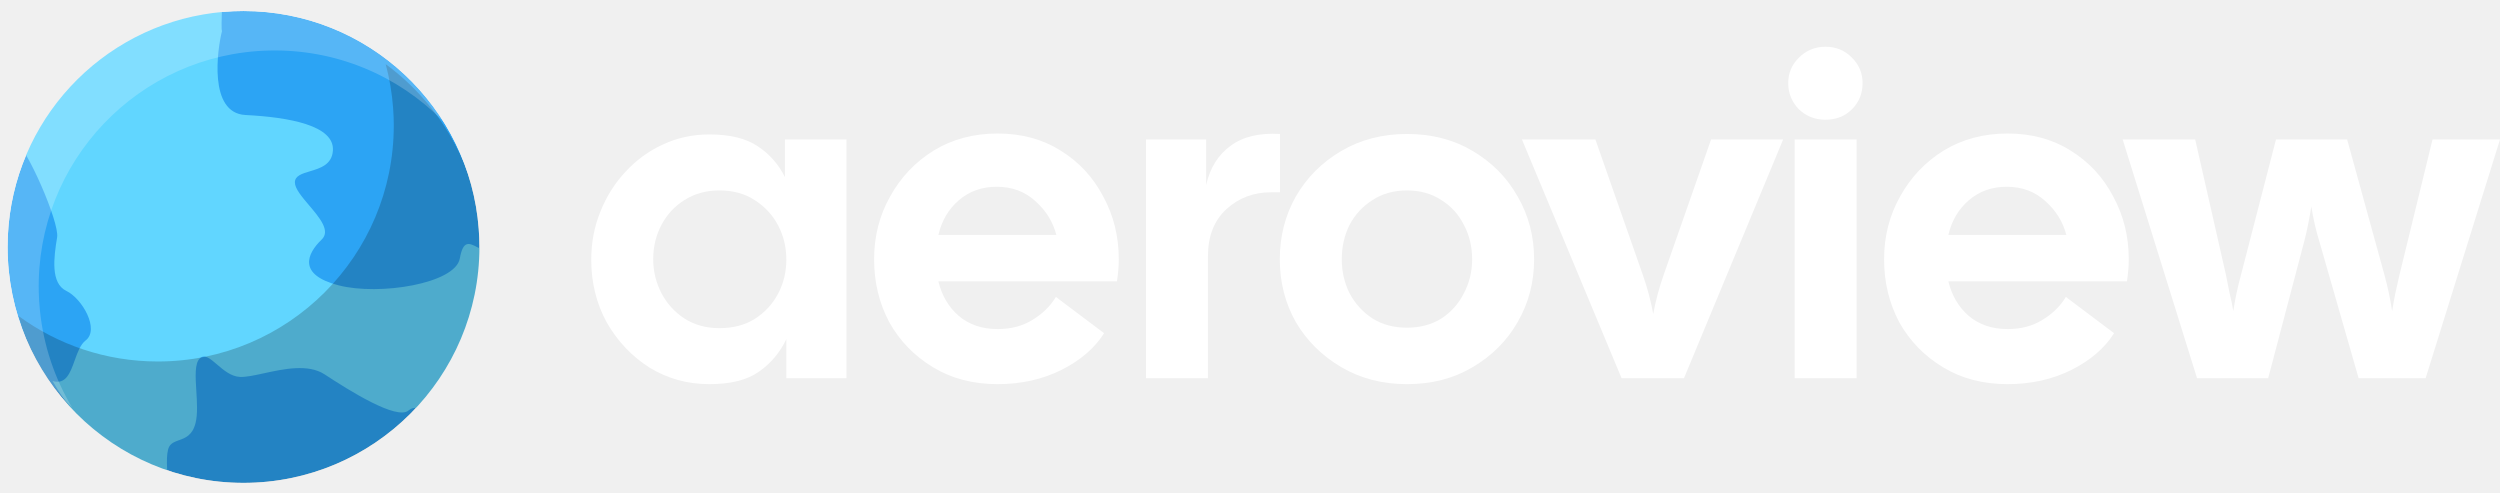
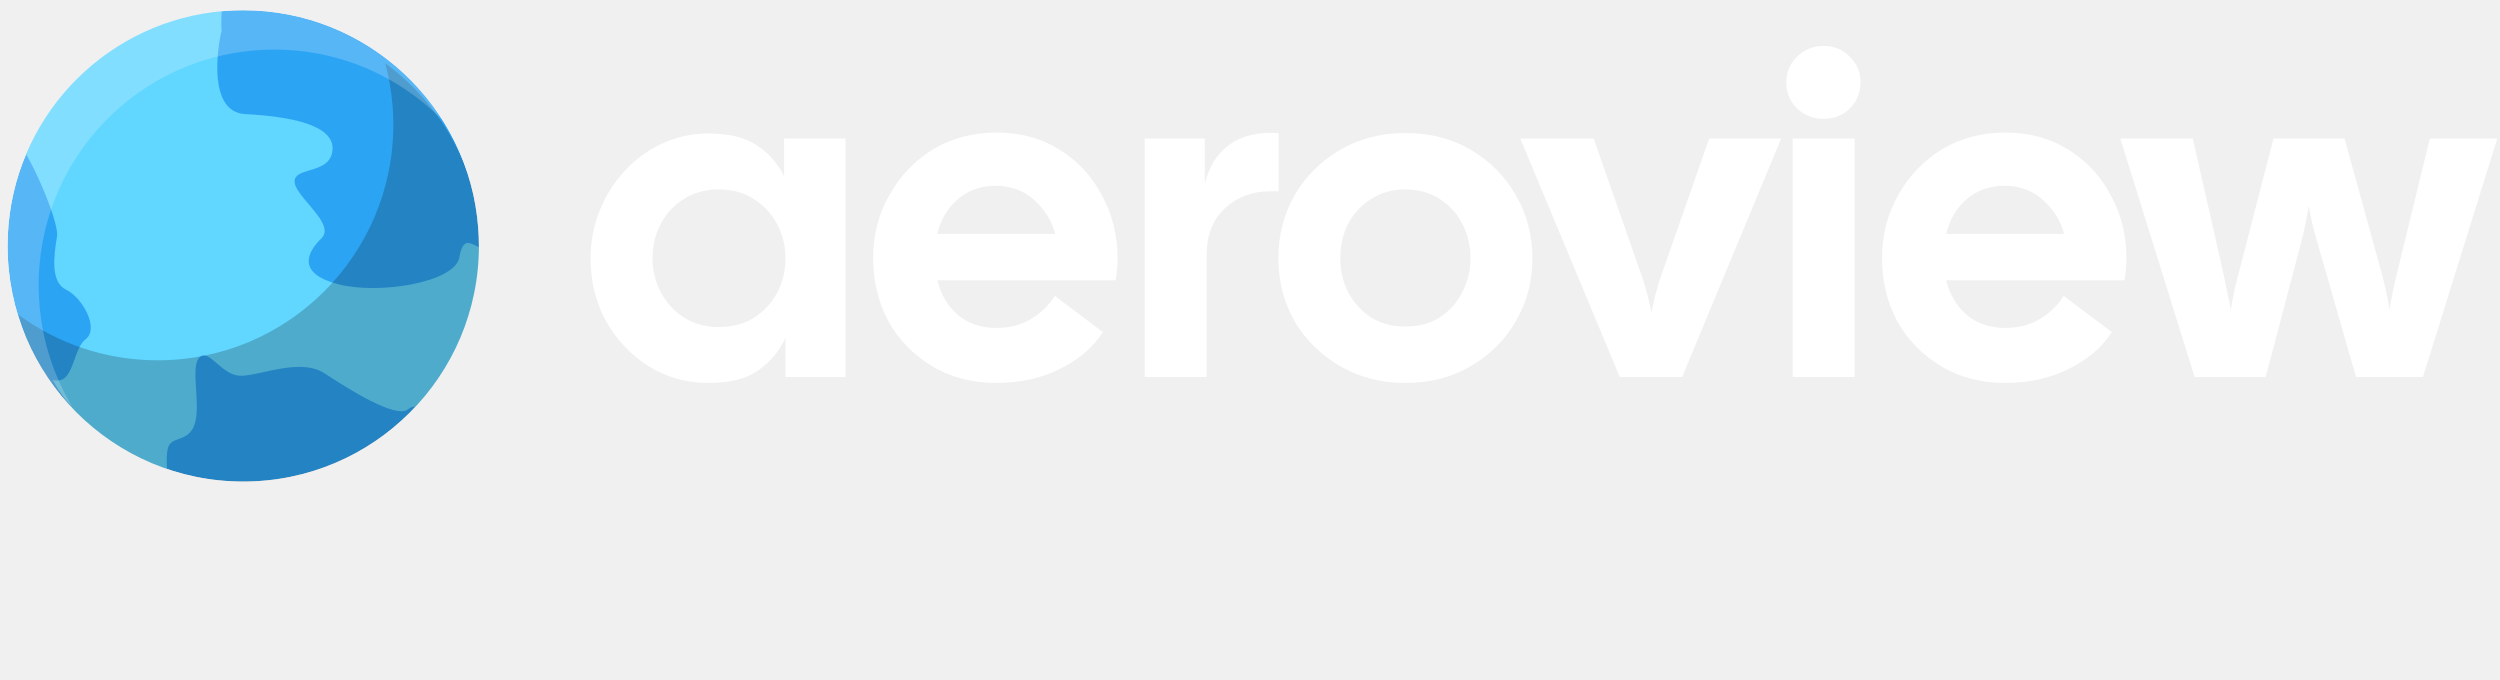
- <svg xmlns="http://www.w3.org/2000/svg" width="335" height="66" viewBox="0 0 335 66" fill="none">
-   <g clip-path="url(#clip0_1740_31)">
-     <mask id="mask0_1740_31" style="mask-type:alpha" maskUnits="userSpaceOnUse" x="1" y="1" width="64" height="64">
-       <path d="M64.243 33.091C64.243 50.55 50.089 64.705 32.63 64.705C15.172 64.705 1.017 50.55 1.017 33.091C1.017 17.467 12.348 4.492 27.24 1.938C28.993 1.635 30.796 1.477 32.631 1.477C49.283 1.477 62.927 14.352 64.15 30.689V30.701C64.213 31.489 64.245 32.29 64.245 33.09L64.243 33.091Z" fill="#3388F8" />
-     </mask>
-     <g mask="url(#mask0_1740_31)">
-       <path d="M64.244 33.092C64.244 50.55 50.089 64.705 32.63 64.705C15.172 64.705 1.017 50.55 1.017 33.092C1.017 17.468 12.348 4.492 27.241 1.938C28.993 1.635 30.796 1.477 32.632 1.477C49.283 1.477 62.928 14.352 64.15 30.689V30.701C64.214 31.489 64.245 32.29 64.245 33.09L64.244 33.092Z" fill="#2CA4F4" />
-       <path d="M66.074 33.588C65.85 33.712 65.569 33.754 65.215 33.662C64.77 33.546 64.354 33.33 63.972 33.132C62.877 32.562 62.059 32.137 61.615 34.633C61.016 38.007 50.827 39.651 45.361 38.233C39.894 36.808 41.092 34.034 43.115 32.086C44.314 30.929 42.819 29.165 41.407 27.499C40.442 26.36 39.515 25.267 39.515 24.445C39.515 23.556 40.455 23.275 41.527 22.954C42.898 22.544 44.486 22.069 44.61 20.177C44.838 16.81 38.734 15.707 32.889 15.411C27.895 15.152 29.125 6.598 29.752 4.143C29.541 4.175 29.961 -2.799 29.752 -2.763C26.332 -3.15 24.3 -14.51 17.462 -5.98C16.112 -5.98 13.902 -10.78 11.641 -6.429C7.527 -6.311 6.384 -4.923 12.941 0.863C13.506 4.569 6.116 1.337 3.955 4.143C1.659 7.124 2.948 15.173 2.034 18.947C3.46 19.483 7.989 29.786 7.654 31.802C7.204 34.498 6.755 37.96 8.89 38.982C11.025 40.004 13.384 44.162 11.474 45.622C10.775 46.157 10.391 47.229 10.011 48.288C9.414 49.955 8.828 51.59 7.043 51.055C10.53 57.159 15.991 61.988 22.557 64.673C22.392 63.281 22.174 60.717 22.682 59.834C22.957 59.355 23.447 59.18 23.982 58.988C24.828 58.685 25.789 58.34 26.202 56.688C26.502 55.488 26.402 53.888 26.306 52.373C26.188 50.481 26.077 48.722 26.764 48.035C27.402 47.397 28.161 48.048 29.087 48.843C29.952 49.586 30.963 50.453 32.157 50.508C32.957 50.544 34.086 50.298 35.358 50.021C38.017 49.442 41.301 48.726 43.506 50.171C46.764 52.306 53.17 56.351 54.743 55.002C56.044 53.888 57.596 55.767 58.096 56.453C60.15 54.153 63.163 53 64.48 50.171C64.759 49.571 63.73 47.362 63.972 46.743C64.58 45.186 65.717 45.583 66.074 43.917C66.182 43.413 65.262 40.244 65.61 40.47C65.815 39.213 67.084 38.156 67.136 36.853C67.153 36.427 66.074 36.21 66.074 35.78L66.797 35.102C66.797 34.497 66.11 34.188 66.074 33.588Z" fill="#61D6FF" />
-       <path fill-rule="evenodd" clip-rule="evenodd" d="M21.152 48.439C38.61 48.439 52.765 34.284 52.765 16.826L52.766 16.825C52.766 16.025 52.735 15.223 52.672 14.435V14.423C52.522 12.424 52.186 10.476 51.682 8.598C58.928 13.906 63.829 22.227 64.539 31.716V31.728C64.603 32.516 64.634 33.317 64.634 34.117L64.632 34.118C64.632 51.577 50.478 65.732 33.019 65.732C18.406 65.732 6.107 55.814 2.487 42.343C7.717 46.176 14.171 48.439 21.152 48.439Z" fill="black" fill-opacity="0.2" />
-       <path d="M36.046 6.77C18.592 7.186 4.778 21.675 5.194 39.129L5.193 39.13C5.212 39.93 5.262 40.731 5.344 41.517L5.344 41.529C5.816 46.299 7.343 50.747 9.685 54.643C4.723 49.64 1.415 42.979 0.679 35.535L0.679 35.523C0.597 34.736 0.546 33.936 0.527 33.136L0.528 33.135C0.112 15.681 13.927 1.192 31.381 0.776C43.159 0.495 53.586 6.694 59.251 16.118C53.344 10.162 45.094 6.554 36.046 6.77Z" fill="white" fill-opacity="0.2" />
-     </g>
-     <path d="M294.402 50.676L284.438 18.691H294.156L298.278 36.836C298.442 37.615 298.606 38.436 298.77 39.297C298.975 40.117 299.139 40.917 299.262 41.696C299.508 40.056 299.856 38.415 300.308 36.775L304.982 18.691H314.517L319.499 36.775C319.95 38.415 320.299 40.056 320.545 41.696C320.668 40.917 320.811 40.117 320.975 39.297C321.181 38.436 321.365 37.615 321.529 36.836L325.958 18.691H335L325.035 50.676H316.055L310.826 32.469C310.334 30.87 309.965 29.27 309.719 27.671C309.596 28.45 309.452 29.25 309.288 30.07C309.124 30.89 308.94 31.69 308.735 32.469L303.937 50.676H294.402Z" fill="white" />
-     <path d="M269.015 51.476C265.734 51.476 262.843 50.718 260.341 49.2C257.84 47.683 255.892 45.673 254.498 43.172C253.145 40.63 252.468 37.821 252.468 34.745C252.468 31.669 253.186 28.86 254.621 26.318C256.056 23.734 258.004 21.684 260.464 20.167C262.966 18.649 265.816 17.891 269.015 17.891C272.213 17.891 275.022 18.649 277.442 20.167C279.902 21.684 281.809 23.734 283.162 26.318C284.556 28.86 285.254 31.669 285.254 34.745C285.254 35.196 285.233 35.668 285.192 36.16C285.151 36.652 285.09 37.164 285.008 37.698H261.08C261.531 39.584 262.433 41.122 263.786 42.311C265.18 43.5 266.923 44.095 269.015 44.095C270.819 44.095 272.377 43.685 273.689 42.864C275.043 42.044 276.088 41.019 276.826 39.789L283.285 44.648C282.014 46.658 280.107 48.298 277.565 49.569C275.022 50.84 272.172 51.476 269.015 51.476ZM268.891 25.026C266.923 25.026 265.242 25.621 263.848 26.81C262.453 27.999 261.531 29.558 261.08 31.485H276.888C276.437 29.722 275.494 28.204 274.058 26.933C272.664 25.662 270.942 25.026 268.891 25.026Z" fill="white" />
-     <path d="M244.604 16.046C243.21 16.046 242.021 15.574 241.036 14.631C240.093 13.646 239.622 12.478 239.622 11.125C239.622 9.812 240.093 8.685 241.036 7.741C242.021 6.757 243.21 6.265 244.604 6.265C246.039 6.265 247.229 6.757 248.172 7.741C249.115 8.685 249.586 9.812 249.586 11.125C249.586 12.519 249.115 13.688 248.172 14.631C247.229 15.574 246.039 16.046 244.604 16.046ZM240.483 50.676V18.691H248.787V50.676H240.483Z" fill="white" />
-     <path d="M217.289 50.676L203.941 18.691H213.783L220.18 36.959C220.754 38.6 221.205 40.301 221.533 42.065C221.861 40.301 222.313 38.6 222.887 36.959L229.284 18.691H238.941L225.655 50.676H217.289Z" fill="white" />
-     <path d="M188.532 51.476C185.252 51.476 182.32 50.718 179.736 49.2C177.153 47.683 175.123 45.673 173.647 43.172C172.211 40.63 171.494 37.821 171.494 34.745C171.494 31.669 172.211 28.86 173.647 26.318C175.123 23.775 177.153 21.745 179.736 20.228C182.32 18.711 185.252 17.952 188.532 17.952C191.854 17.952 194.786 18.711 197.329 20.228C199.912 21.745 201.921 23.775 203.357 26.318C204.833 28.86 205.571 31.669 205.571 34.745C205.571 37.821 204.833 40.63 203.357 43.172C201.921 45.673 199.912 47.683 197.329 49.2C194.786 50.718 191.854 51.476 188.532 51.476ZM188.532 43.91C190.296 43.91 191.834 43.5 193.146 42.68C194.458 41.819 195.463 40.691 196.16 39.297C196.898 37.903 197.267 36.385 197.267 34.745C197.267 33.064 196.898 31.526 196.16 30.132C195.463 28.737 194.458 27.63 193.146 26.81C191.834 25.949 190.296 25.518 188.532 25.518C186.769 25.518 185.231 25.949 183.919 26.81C182.607 27.63 181.582 28.737 180.843 30.132C180.146 31.526 179.798 33.064 179.798 34.745C179.798 36.385 180.146 37.903 180.843 39.297C181.582 40.691 182.607 41.819 183.919 42.68C185.231 43.5 186.769 43.91 188.532 43.91Z" fill="white" />
-     <path d="M153.562 50.676V18.691H161.62V24.78C162.153 22.484 163.239 20.741 164.88 19.552C166.52 18.321 168.734 17.788 171.523 17.952V25.764H170.354C167.976 25.764 165.966 26.523 164.326 28.04C162.686 29.558 161.866 31.649 161.866 34.314V50.676H153.562Z" fill="white" />
-     <path d="M133.677 51.476C130.396 51.476 127.505 50.718 125.004 49.2C122.502 47.683 120.555 45.673 119.16 43.172C117.807 40.63 117.13 37.821 117.13 34.745C117.13 31.669 117.848 28.86 119.283 26.318C120.719 23.734 122.666 21.684 125.127 20.167C127.628 18.649 130.478 17.891 133.677 17.891C136.876 17.891 139.685 18.649 142.104 20.167C144.565 21.684 146.471 23.734 147.825 26.318C149.219 28.86 149.916 31.669 149.916 34.745C149.916 35.196 149.896 35.668 149.855 36.16C149.814 36.652 149.752 37.164 149.67 37.698H125.742C126.193 39.584 127.095 41.122 128.449 42.311C129.843 43.5 131.586 44.095 133.677 44.095C135.481 44.095 137.04 43.685 138.352 42.864C139.705 42.044 140.751 41.019 141.489 39.789L147.948 44.648C146.676 46.658 144.77 48.298 142.227 49.569C139.685 50.84 136.835 51.476 133.677 51.476ZM133.554 25.026C131.586 25.026 129.904 25.621 128.51 26.81C127.116 27.999 126.193 29.558 125.742 31.485H141.551C141.099 29.722 140.156 28.204 138.721 26.933C137.327 25.662 135.604 25.026 133.554 25.026Z" fill="white" />
-     <path d="M95.035 51.476C92.123 51.476 89.458 50.738 87.038 49.262C84.66 47.744 82.753 45.735 81.318 43.234C79.923 40.691 79.226 37.882 79.226 34.806C79.226 32.51 79.636 30.357 80.457 28.348C81.277 26.297 82.404 24.514 83.84 22.996C85.275 21.438 86.936 20.228 88.822 19.367C90.749 18.465 92.82 18.014 95.035 18.014C97.823 18.014 99.997 18.547 101.555 19.613C103.113 20.638 104.323 22.012 105.184 23.734V18.691H113.427V50.676H105.369V45.448C104.508 47.252 103.277 48.708 101.678 49.815C100.12 50.922 97.905 51.476 95.035 51.476ZM96.388 43.972C98.233 43.972 99.812 43.562 101.124 42.742C102.478 41.88 103.523 40.753 104.262 39.358C105 37.964 105.369 36.447 105.369 34.806C105.369 33.125 105 31.587 104.262 30.193C103.523 28.799 102.478 27.671 101.124 26.81C99.812 25.949 98.233 25.518 96.388 25.518C94.625 25.518 93.066 25.949 91.713 26.81C90.401 27.63 89.376 28.737 88.638 30.132C87.9 31.526 87.53 33.064 87.53 34.745C87.53 36.344 87.9 37.862 88.638 39.297C89.376 40.691 90.401 41.819 91.713 42.68C93.066 43.541 94.625 43.972 96.388 43.972Z" fill="white" />
+ <svg xmlns="http://www.w3.org/2000/svg" width="434" height="118" viewBox="0 0 434 118" fill="none">
+   <mask id="mask0_1740_31" style="mask-type:alpha" maskUnits="userSpaceOnUse" x="1" y="1" width="83" height="83">
+     <path d="M83.138 42.688C83.138 65.281 64.82 83.599 42.227 83.599C19.634 83.599 1.316 65.281 1.316 42.688C1.316 22.469 15.979 5.678 35.252 2.372C37.519 1.98 39.853 1.776 42.228 1.776C63.777 1.776 81.434 18.438 83.017 39.579V39.595C83.099 40.615 83.139 41.651 83.139 42.687L83.138 42.688Z" fill="#3388F8" />
+   </mask>
+   <g mask="url(#mask0_1740_31)">
+     <path d="M83.137 42.689C83.137 65.281 64.82 83.599 42.227 83.599C19.634 83.599 1.316 65.281 1.316 42.689C1.316 22.47 15.979 5.678 35.252 2.373C37.519 1.98 39.853 1.777 42.228 1.777C63.777 1.777 81.434 18.438 83.017 39.579V39.595C83.099 40.615 83.139 41.652 83.139 42.687L83.137 42.689Z" fill="#2CA4F4" />
+     <path d="M85.506 43.331C85.217 43.491 84.853 43.546 84.394 43.427C83.818 43.277 83.28 42.998 82.786 42.741C81.369 42.004 80.31 41.453 79.736 44.684C78.96 49.049 65.775 51.178 58.701 49.342C51.626 47.498 53.177 43.908 55.795 41.388C57.346 39.89 55.412 37.607 53.585 35.451C52.336 33.977 51.137 32.562 51.137 31.499C51.137 30.349 52.352 29.985 53.74 29.57C55.514 29.039 57.57 28.424 57.73 25.975C58.024 21.618 50.126 20.191 42.562 19.808C36.099 19.473 37.69 8.404 38.502 5.226C38.229 5.268 38.772 -3.758 38.502 -3.711C34.076 -4.212 31.447 -18.913 22.598 -7.874C20.85 -7.874 17.99 -14.086 15.065 -8.455C9.74 -8.303 8.261 -6.506 16.747 0.982C17.478 5.778 7.915 1.595 5.119 5.226C2.147 9.085 3.815 19.501 2.633 24.384C4.478 25.078 10.339 38.411 9.904 41.019C9.323 44.509 8.741 48.988 11.504 50.311C14.267 51.634 17.32 57.015 14.849 58.905C13.944 59.597 13.447 60.984 12.955 62.355C12.182 64.511 11.424 66.627 9.115 65.936C13.626 73.834 20.694 80.084 29.191 83.558C28.977 81.756 28.695 78.439 29.352 77.296C29.709 76.677 30.342 76.45 31.034 76.202C32.13 75.809 33.374 75.363 33.908 73.225C34.296 71.672 34.166 69.602 34.043 67.64C33.889 65.193 33.746 62.916 34.634 62.028C35.461 61.201 36.443 62.044 37.641 63.072C38.761 64.034 40.069 65.156 41.614 65.227C42.649 65.274 44.11 64.956 45.756 64.597C49.198 63.847 53.448 62.922 56.301 64.791C60.517 67.554 68.807 72.788 70.843 71.044C72.526 69.602 74.534 72.032 75.181 72.92C77.84 69.944 81.739 68.452 83.443 64.791C83.804 64.014 82.473 61.157 82.786 60.355C83.573 58.34 85.044 58.854 85.506 56.698C85.645 56.046 84.456 51.945 84.906 52.237C85.171 50.61 86.813 49.243 86.88 47.557C86.902 47.005 85.506 46.724 85.506 46.167L86.441 45.29C86.441 44.507 85.552 44.107 85.506 43.331Z" fill="#61D6FF" />
+     <path fill-rule="evenodd" clip-rule="evenodd" d="M27.372 62.55C49.965 62.55 68.283 44.232 68.283 21.639L68.284 21.638C68.284 20.602 68.244 19.565 68.162 18.546V18.53C67.969 15.943 67.534 13.422 66.881 10.991C76.259 17.861 82.601 28.629 83.52 40.908V40.924C83.602 41.944 83.642 42.98 83.642 44.016L83.641 44.017C83.641 66.61 65.323 84.928 42.73 84.928C23.818 84.928 7.902 72.094 3.218 54.66C9.987 59.621 18.338 62.55 27.372 62.55Z" fill="black" fill-opacity="0.2" />
+     <path d="M46.647 8.626C24.06 9.164 6.183 27.914 6.721 50.502L6.72 50.504C6.744 51.539 6.809 52.574 6.915 53.592L6.916 53.608C7.526 59.78 9.503 65.536 12.533 70.579C6.111 64.104 1.831 55.484 0.878 45.851L0.878 45.835C0.772 44.817 0.707 43.782 0.682 42.746L0.684 42.745C0.145 20.157 18.022 1.407 40.61 0.869C55.852 0.506 69.346 8.528 76.676 20.724C69.032 13.016 58.355 8.347 46.647 8.626Z" fill="white" fill-opacity="0.2" />
  </g>
-   <defs>
-     <clipPath id="clip0_1740_31">
-       <rect width="335" height="66" fill="white" />
-     </clipPath>
-   </defs>
+   <path d="M380.985 65.445L368.09 24.052H380.667L386 47.535C386.213 48.543 386.425 49.605 386.637 50.719C386.903 51.78 387.115 52.815 387.274 53.823C387.592 51.701 388.043 49.578 388.627 47.455L394.677 24.052H407.015L413.463 47.455C414.047 49.578 414.498 51.701 414.816 53.823C414.975 52.815 415.161 51.78 415.374 50.719C415.639 49.605 415.878 48.543 416.09 47.535L421.821 24.052H433.523L420.627 65.445H409.005L402.239 41.883C401.602 39.813 401.125 37.744 400.806 35.674C400.647 36.682 400.461 37.717 400.249 38.779C400.037 39.84 399.798 40.875 399.533 41.883L393.324 65.445H380.985Z" fill="white" />
+   <path d="M348.131 66.48C343.886 66.48 340.144 65.498 336.907 63.535C333.67 61.571 331.149 58.971 329.345 55.734C327.594 52.444 326.718 48.809 326.718 44.828C326.718 40.848 327.647 37.213 329.504 33.923C331.362 30.58 333.882 27.926 337.066 25.963C340.303 23.999 343.992 23.017 348.131 23.017C352.27 23.017 355.905 23.999 359.036 25.963C362.221 27.926 364.688 30.58 366.439 33.923C368.244 37.213 369.146 40.848 369.146 44.828C369.146 45.412 369.119 46.022 369.066 46.659C369.013 47.296 368.934 47.959 368.828 48.649H337.862C338.446 51.09 339.614 53.08 341.365 54.619C343.169 56.158 345.425 56.928 348.131 56.928C350.466 56.928 352.483 56.397 354.181 55.336C355.932 54.275 357.285 52.948 358.24 51.356L366.599 57.644C364.954 60.245 362.486 62.367 359.196 64.013C355.905 65.658 352.217 66.48 348.131 66.48ZM347.972 32.251C345.425 32.251 343.249 33.021 341.444 34.56C339.64 36.099 338.446 38.115 337.862 40.609H358.32C357.736 38.328 356.516 36.364 354.658 34.719C352.854 33.074 350.625 32.251 347.972 32.251Z" fill="white" />
+   <path d="M316.541 20.629C314.737 20.629 313.198 20.019 311.925 18.799C310.704 17.525 310.094 16.012 310.094 14.261C310.094 12.563 310.704 11.104 311.925 9.883C313.198 8.609 314.737 7.973 316.541 7.973C318.399 7.973 319.938 8.609 321.158 9.883C322.379 11.104 322.989 12.563 322.989 14.261C322.989 16.066 322.379 17.578 321.158 18.799C319.938 20.019 318.399 20.629 316.541 20.629ZM311.208 65.445V24.052H321.954V65.445H311.208Z" fill="white" />
+   <path d="M281.193 65.445L263.92 24.052H276.656L284.935 47.694C285.677 49.817 286.261 52.019 286.686 54.301C287.11 52.019 287.694 49.817 288.437 47.694L296.716 24.052H309.213L292.019 65.445H281.193Z" fill="white" />
+   <path d="M243.979 66.48C239.734 66.48 235.94 65.498 232.596 63.535C229.253 61.571 226.626 58.971 224.716 55.734C222.858 52.444 221.93 48.809 221.93 44.828C221.93 40.848 222.858 37.213 224.716 33.923C226.626 30.633 229.253 28.006 232.596 26.042C235.94 24.079 239.734 23.097 243.979 23.097C248.278 23.097 252.072 24.079 255.362 26.042C258.706 28.006 261.306 30.633 263.163 33.923C265.074 37.213 266.029 40.848 266.029 44.828C266.029 48.809 265.074 52.444 263.163 55.734C261.306 58.971 258.706 61.571 255.362 63.535C252.072 65.498 248.278 66.48 243.979 66.48ZM243.979 56.689C246.261 56.689 248.251 56.158 249.949 55.097C251.648 53.983 252.948 52.523 253.85 50.719C254.805 48.915 255.283 46.951 255.283 44.828C255.283 42.653 254.805 40.663 253.85 38.858C252.948 37.054 251.648 35.621 249.949 34.56C248.251 33.445 246.261 32.888 243.979 32.888C241.697 32.888 239.707 33.445 238.009 34.56C236.311 35.621 234.984 37.054 234.029 38.858C233.127 40.663 232.676 42.653 232.676 44.828C232.676 46.951 233.127 48.915 234.029 50.719C234.984 52.523 236.311 53.983 238.009 55.097C239.707 56.158 241.697 56.689 243.979 56.689Z" fill="white" />
+   <path d="M198.724 65.445V24.052H209.152V31.933C209.841 28.961 211.248 26.706 213.37 25.167C215.493 23.575 218.359 22.885 221.967 23.097V33.206H220.455C217.377 33.206 214.777 34.188 212.654 36.152C210.531 38.115 209.47 40.822 209.47 44.271V65.445H198.724Z" fill="white" />
+   <path d="M172.991 66.48C168.746 66.48 165.004 65.498 161.767 63.535C158.53 61.571 156.009 58.971 154.205 55.734C152.454 52.444 151.578 48.809 151.578 44.828C151.578 40.848 152.507 37.213 154.364 33.923C156.222 30.58 158.742 27.926 161.926 25.963C165.164 23.999 168.852 23.017 172.991 23.017C177.13 23.017 180.766 23.999 183.897 25.963C187.081 27.926 189.548 30.58 191.3 33.923C193.104 37.213 194.006 40.848 194.006 44.828C194.006 45.412 193.98 46.022 193.926 46.659C193.873 47.296 193.794 47.959 193.688 48.649H162.722C163.306 51.09 164.474 53.08 166.225 54.619C168.029 56.158 170.285 56.928 172.991 56.928C175.326 56.928 177.343 56.397 179.041 55.336C180.792 54.275 182.145 52.948 183.101 51.356L191.459 57.644C189.814 60.245 187.346 62.367 184.056 64.013C180.766 65.658 177.077 66.48 172.991 66.48ZM172.832 32.251C170.285 32.251 168.109 33.021 166.305 34.56C164.5 36.099 163.306 38.115 162.722 40.609H183.18C182.596 38.328 181.376 36.364 179.518 34.719C177.714 33.074 175.485 32.251 172.832 32.251Z" fill="white" />
+   <path d="M122.984 66.48C119.216 66.48 115.767 65.525 112.636 63.614C109.558 61.651 107.09 59.051 105.233 55.813C103.429 52.523 102.527 48.888 102.527 44.908C102.527 41.936 103.057 39.15 104.119 36.55C105.18 33.896 106.639 31.588 108.497 29.624C110.354 27.608 112.503 26.042 114.945 24.928C117.439 23.76 120.119 23.177 122.984 23.177C126.593 23.177 129.406 23.866 131.422 25.246C133.439 26.573 135.004 28.351 136.119 30.58V24.052H146.785V65.445H136.357V58.679C135.243 61.014 133.651 62.898 131.581 64.331C129.565 65.764 126.699 66.48 122.984 66.48ZM124.736 56.769C127.124 56.769 129.167 56.238 130.865 55.177C132.616 54.062 133.969 52.603 134.925 50.798C135.88 48.994 136.357 47.031 136.357 44.908C136.357 42.732 135.88 40.742 134.925 38.938C133.969 37.133 132.616 35.674 130.865 34.56C129.167 33.445 127.124 32.888 124.736 32.888C122.454 32.888 120.437 33.445 118.686 34.56C116.988 35.621 115.661 37.054 114.706 38.858C113.75 40.663 113.273 42.653 113.273 44.828C113.273 46.898 113.75 48.861 114.706 50.719C115.661 52.523 116.988 53.983 118.686 55.097C120.437 56.212 122.454 56.769 124.736 56.769Z" fill="white" />
</svg>
